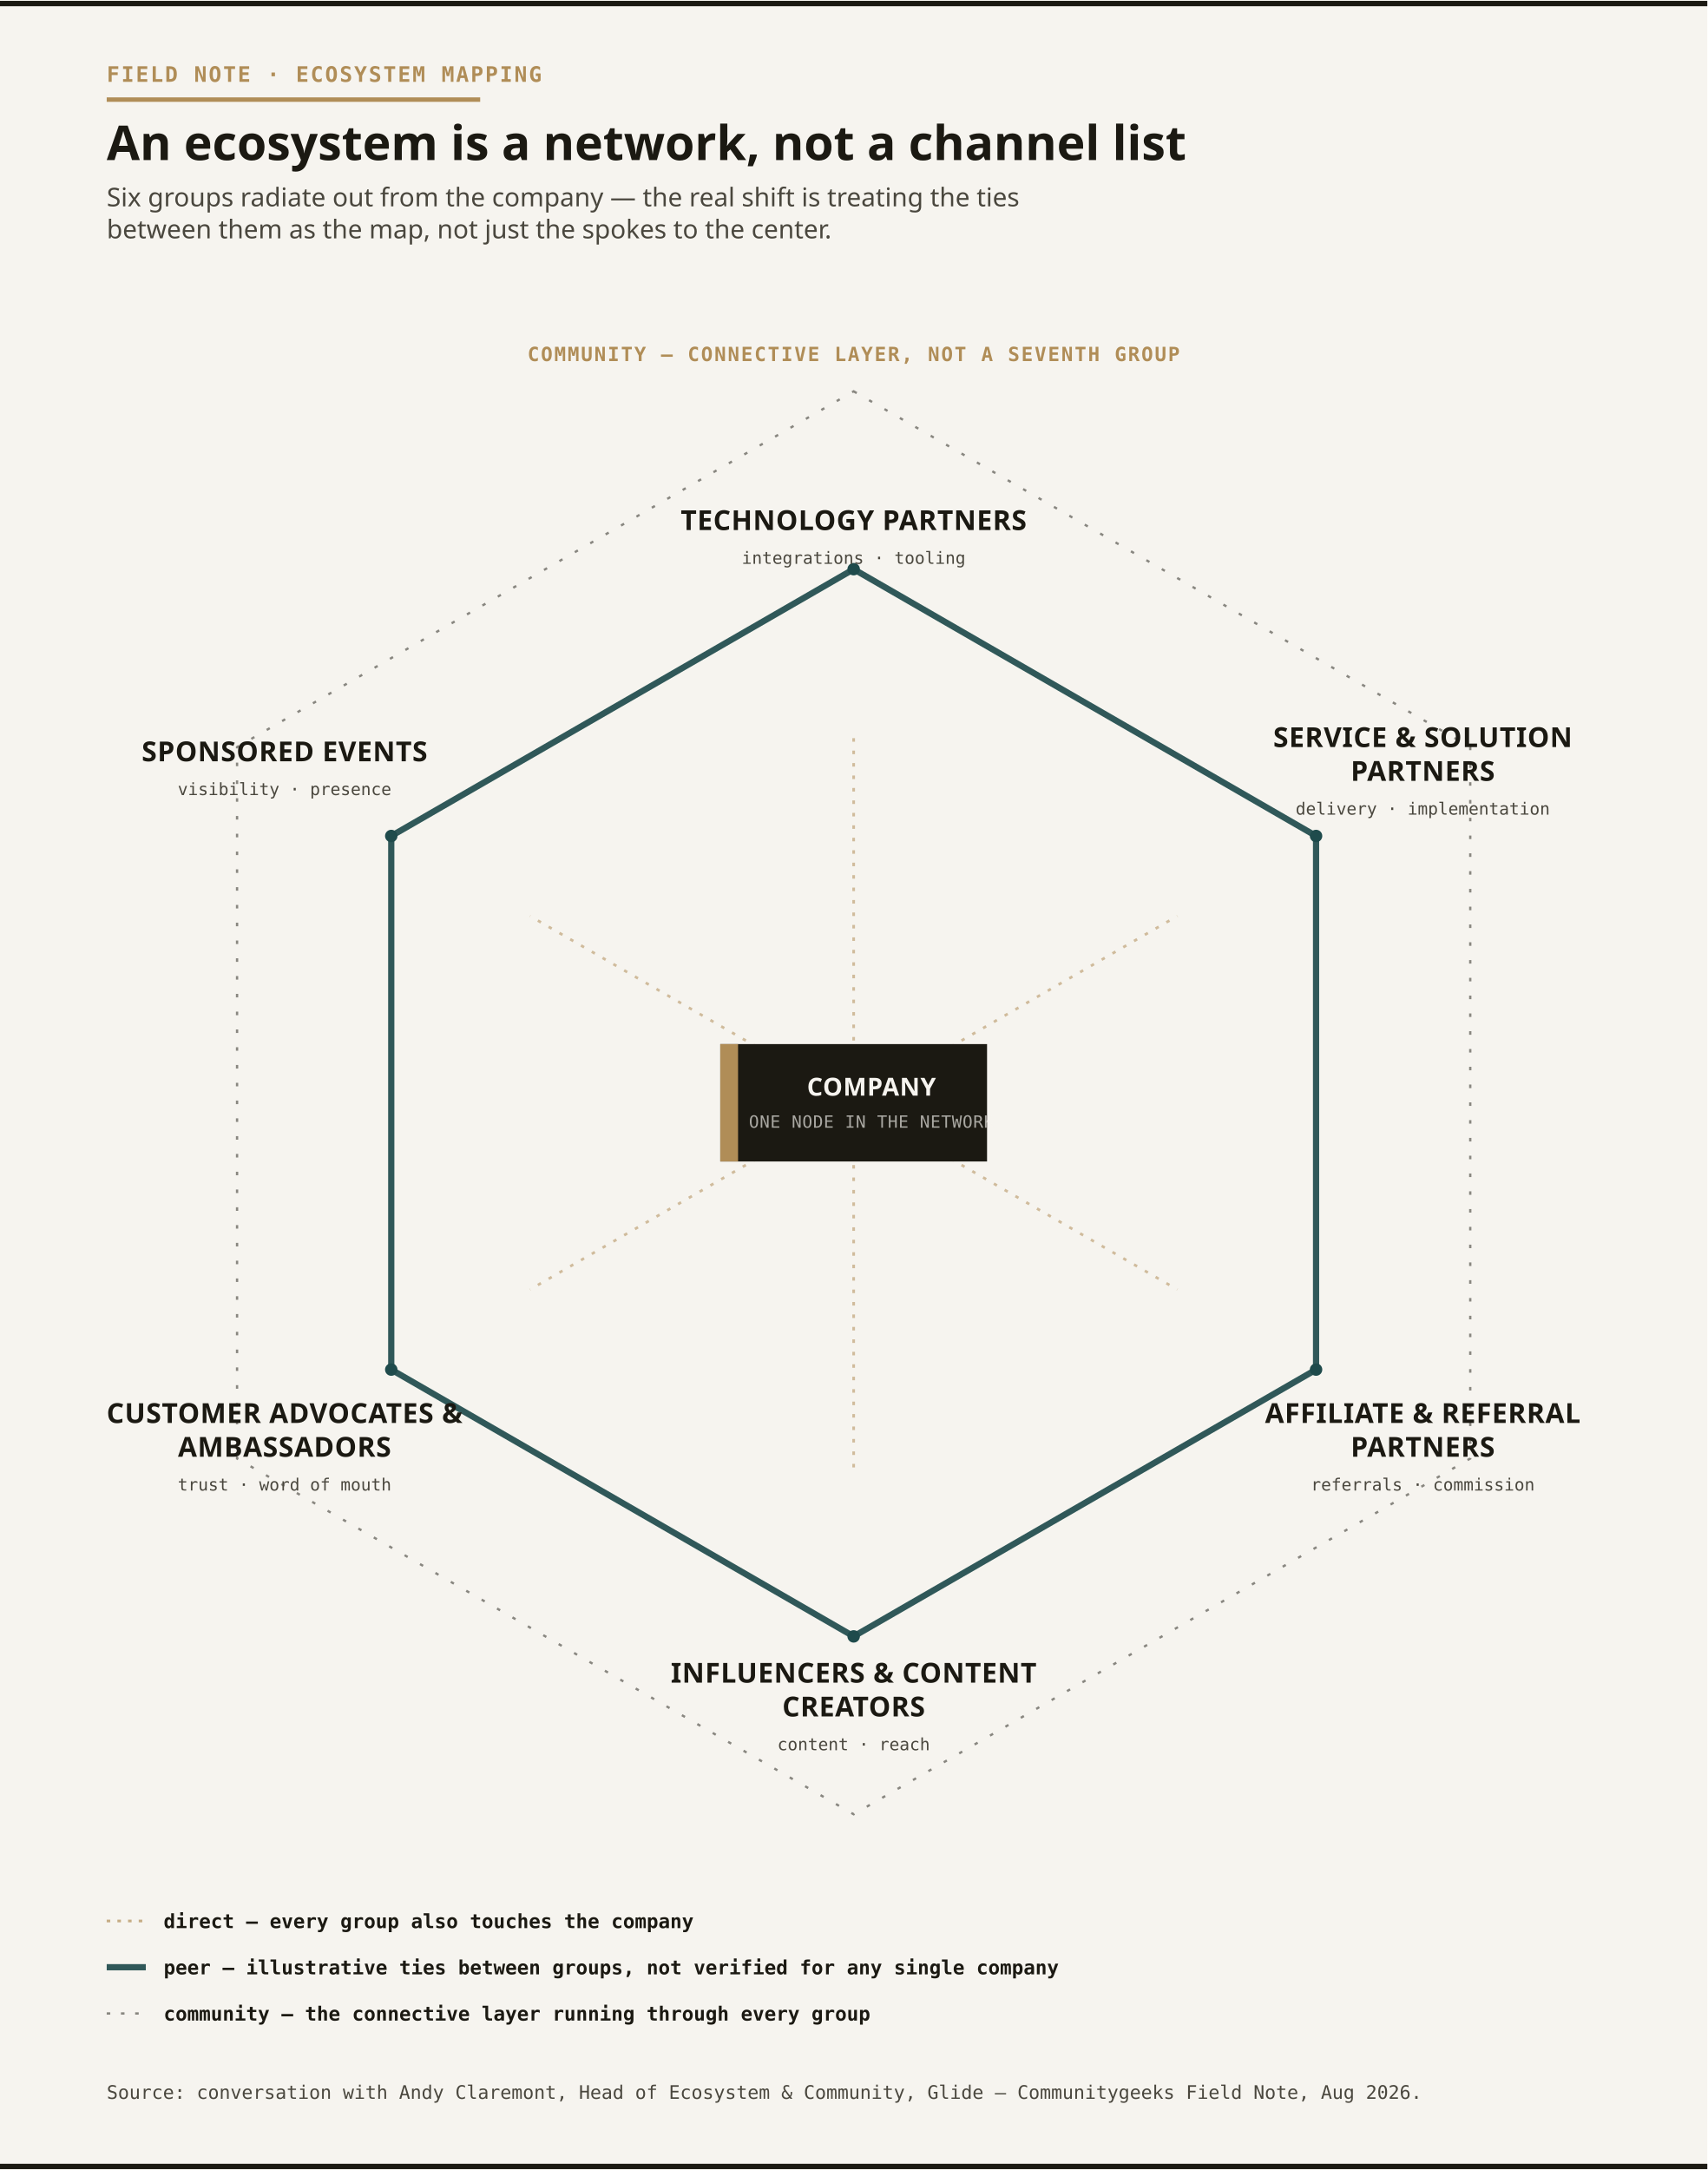
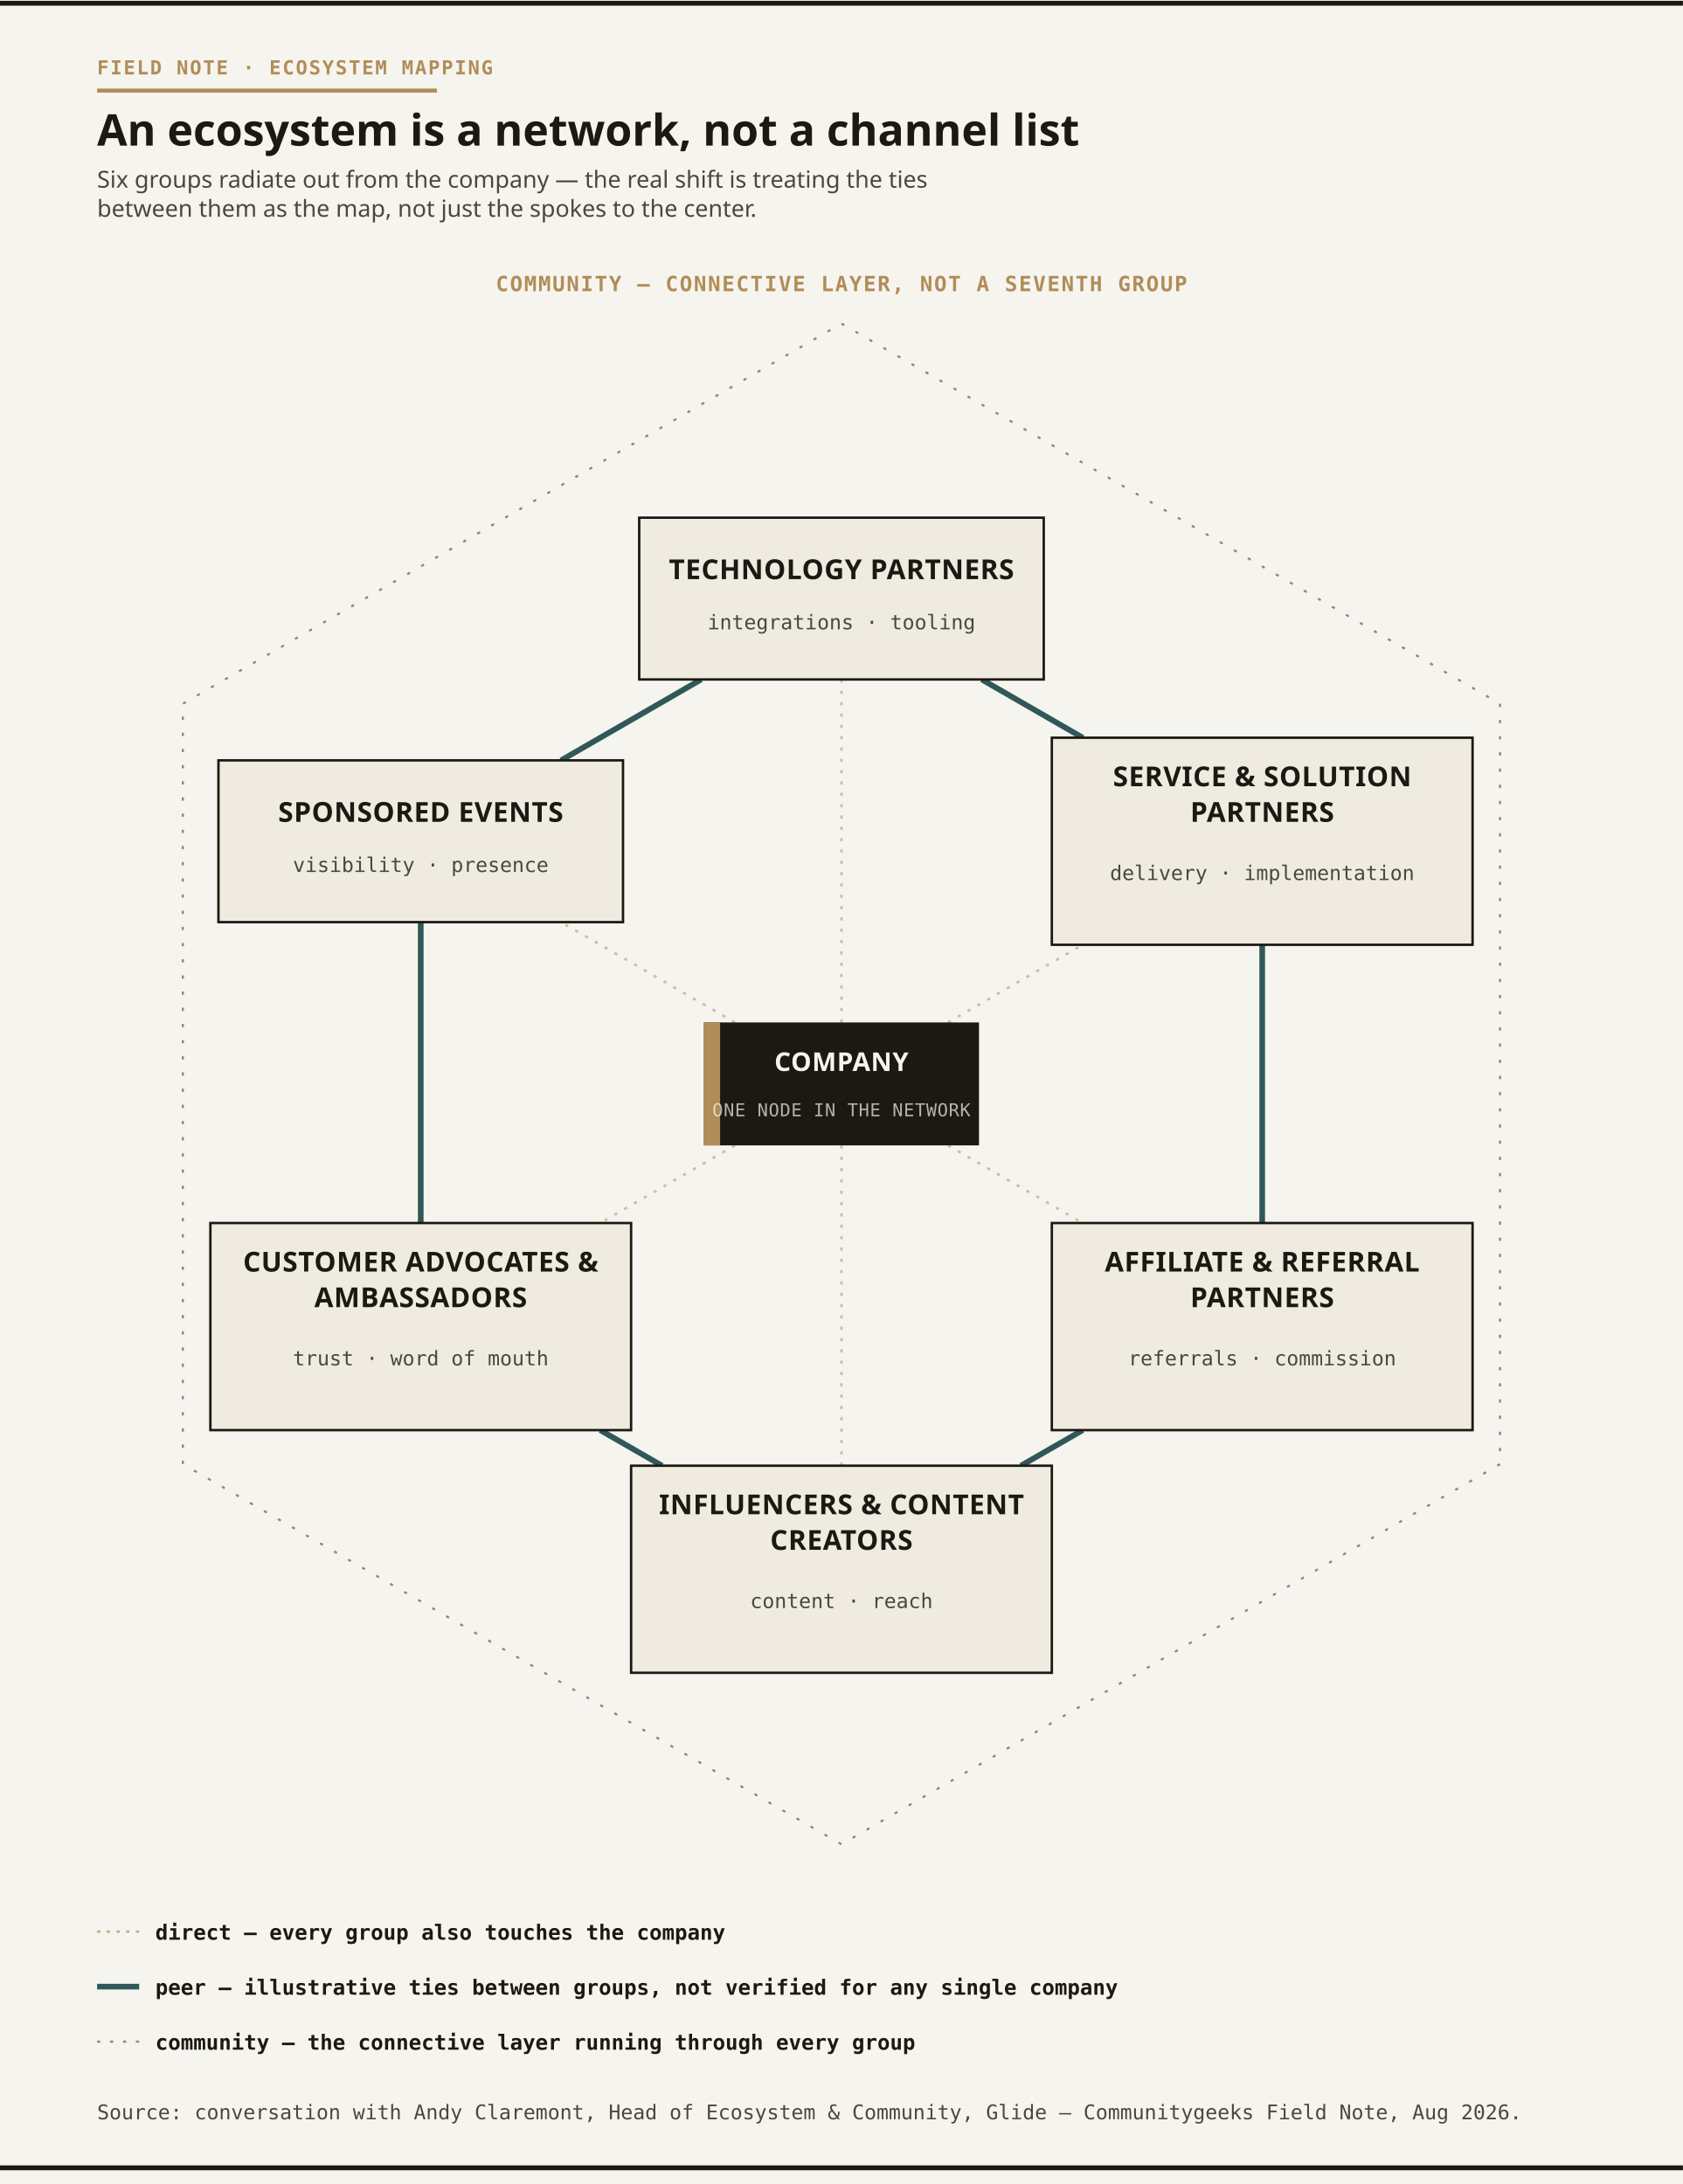
- <svg xmlns="http://www.w3.org/2000/svg" viewBox="0 0 960 1220" role="img" font-family="Archivo, sans-serif" aria-label="Diagram: a company at the center connected to six ecosystem groups — technology partners, service and solution partners, affiliate and referral partners, influencers and content creators, customer advocates and ambassadors, and sponsored events — with the ties between adjacent groups drawn as the dominant hexagonal network, the company as one subordinate node within it, and a single continuous connective frame for community running through every group equally. Source: conversation with Andy Claremont, Head of Ecosystem and Community, Glide.">
-   <rect x="0" y="0" width="960" height="1220" fill="#F6F4EF" />
-   <line x1="0" y1="2" x2="960" y2="2" stroke="#1B1912" stroke-width="3" />
+ <svg xmlns="http://www.w3.org/2000/svg" viewBox="0 0 1040 1350" role="img" font-family="Archivo, sans-serif" aria-label="Diagram: a company at the center connected to six ecosystem groups — technology partners, service and solution partners, affiliate and referral partners, influencers and content creators, customer advocates and ambassadors, and sponsored events — with the ties between adjacent groups drawn as the dominant hexagonal network, the company as one subordinate node within it, and a single continuous connective frame for community running through every group equally. Source: conversation with Andy Claremont, Head of Ecosystem and Community, Glide.">
+   <rect x="0" y="0" width="1040" height="1350" fill="#F6F4EF" />
+   <line x1="0" y1="2" x2="1040" y2="2" stroke="#1B1912" stroke-width="3" />
  <text x="60" y="46" font-family="'IBM Plex Mono', monospace" font-size="12" font-weight="700" letter-spacing="0.08em" fill="#B08D57">FIELD NOTE · ECOSYSTEM MAPPING</text>
  <line x1="60" y1="56" x2="270" y2="56" stroke="#B08D57" stroke-width="2.5" />
  <text x="60" y="90" font-family="Archivo, sans-serif" font-weight="700" font-size="27" fill="#1B1912">An ecosystem is a network, not a channel list</text>
  <text x="60" y="116" font-size="14.5" fill="#4A473E">Six groups radiate out from the company — the real shift is treating the ties</text>
  <text x="60" y="134" font-size="14.5" fill="#4A473E">between them as the map, not just the spokes to the center.</text>
-   <polygon points="480,220 826.7,420 826.7,820 480,1020 133.3,820 133.3,420" fill="none" stroke="#1B1912" stroke-width="1.3" stroke-dasharray="2 8" opacity="0.5" />
-   <text x="480" y="203" text-anchor="middle" font-family="'IBM Plex Mono', monospace" font-size="11" font-weight="700" letter-spacing="0.08em" fill="#B08D57">COMMUNITY — CONNECTIVE LAYER, NOT A SEVENTH GROUP</text>
-   <path d="M480,320 L740,470" fill="none" stroke="#1F4B4C" stroke-width="3.5" opacity="0.92" />
-   <path d="M740,470 L740,770" fill="none" stroke="#1F4B4C" stroke-width="3.5" opacity="0.92" />
-   <path d="M740,770 L480,920" fill="none" stroke="#1F4B4C" stroke-width="3.5" opacity="0.92" />
-   <path d="M480,920 L220,770" fill="none" stroke="#1F4B4C" stroke-width="3.5" opacity="0.92" />
-   <path d="M220,770 L220,470" fill="none" stroke="#1F4B4C" stroke-width="3.5" opacity="0.92" />
-   <path d="M220,470 L480,320" fill="none" stroke="#1F4B4C" stroke-width="3.5" opacity="0.92" />
-   <path d="M480,620 L480,410" fill="none" stroke="#B08D57" stroke-width="1.5" stroke-dasharray="2 5" opacity="0.55" />
-   <path d="M480,620 L662,515" fill="none" stroke="#B08D57" stroke-width="1.5" stroke-dasharray="2 5" opacity="0.55" />
-   <path d="M480,620 L662,725" fill="none" stroke="#B08D57" stroke-width="1.5" stroke-dasharray="2 5" opacity="0.55" />
-   <path d="M480,620 L480,830" fill="none" stroke="#B08D57" stroke-width="1.5" stroke-dasharray="2 5" opacity="0.55" />
-   <path d="M480,620 L298,725" fill="none" stroke="#B08D57" stroke-width="1.5" stroke-dasharray="2 5" opacity="0.55" />
-   <path d="M480,620 L298,515" fill="none" stroke="#B08D57" stroke-width="1.5" stroke-dasharray="2 5" opacity="0.55" />
-   <circle cx="480" cy="320" r="3.5" fill="#1F4B4C" />
-   <circle cx="740" cy="470" r="3.5" fill="#1F4B4C" />
-   <circle cx="740" cy="770" r="3.5" fill="#1F4B4C" />
-   <circle cx="480" cy="920" r="3.5" fill="#1F4B4C" />
-   <circle cx="220" cy="770" r="3.5" fill="#1F4B4C" />
-   <circle cx="220" cy="470" r="3.5" fill="#1F4B4C" />
-   <rect x="405" y="587" width="150" height="66" fill="#1B1912" />
-   <rect x="405" y="587" width="10" height="66" fill="#B08D57" />
-   <text x="490" y="616" text-anchor="middle" font-family="Archivo, sans-serif" font-weight="700" font-size="14" letter-spacing="0.02em" fill="#F6F4EF">COMPANY</text>
-   <text x="490" y="634" text-anchor="middle" font-family="'IBM Plex Mono', monospace" font-size="9.5" fill="#F6F4EF" opacity="0.65" letter-spacing="0.03em">ONE NODE IN THE NETWORK</text>
-   <text x="480" y="298" text-anchor="middle" font-weight="700" font-size="15.5" letter-spacing="0.02em" fill="#1B1912">TECHNOLOGY PARTNERS</text>
-   <text x="480" y="317" text-anchor="middle" font-family="'IBM Plex Mono', monospace" font-size="9.5" fill="#4A473E">integrations · tooling</text>
-   <text x="800" y="420" text-anchor="middle" font-weight="700" font-size="15.5" letter-spacing="0.02em" fill="#1B1912">SERVICE &amp; SOLUTION</text>
-   <text x="800" y="439" text-anchor="middle" font-weight="700" font-size="15.5" letter-spacing="0.02em" fill="#1B1912">PARTNERS</text>
-   <text x="800" y="458" text-anchor="middle" font-family="'IBM Plex Mono', monospace" font-size="9.5" fill="#4A473E">delivery · implementation</text>
-   <text x="800" y="800" text-anchor="middle" font-weight="700" font-size="15.5" letter-spacing="0.02em" fill="#1B1912">AFFILIATE &amp; REFERRAL</text>
-   <text x="800" y="819" text-anchor="middle" font-weight="700" font-size="15.5" letter-spacing="0.02em" fill="#1B1912">PARTNERS</text>
-   <text x="800" y="838" text-anchor="middle" font-family="'IBM Plex Mono', monospace" font-size="9.5" fill="#4A473E">referrals · commission</text>
-   <text x="480" y="946" text-anchor="middle" font-weight="700" font-size="15.5" letter-spacing="0.02em" fill="#1B1912">INFLUENCERS &amp; CONTENT</text>
-   <text x="480" y="965" text-anchor="middle" font-weight="700" font-size="15.5" letter-spacing="0.02em" fill="#1B1912">CREATORS</text>
-   <text x="480" y="984" text-anchor="middle" font-family="'IBM Plex Mono', monospace" font-size="9.5" fill="#4A473E">content · reach</text>
-   <text x="160" y="800" text-anchor="middle" font-weight="700" font-size="15.5" letter-spacing="0.02em" fill="#1B1912">CUSTOMER ADVOCATES &amp;</text>
-   <text x="160" y="819" text-anchor="middle" font-weight="700" font-size="15.5" letter-spacing="0.02em" fill="#1B1912">AMBASSADORS</text>
-   <text x="160" y="838" text-anchor="middle" font-family="'IBM Plex Mono', monospace" font-size="9.5" fill="#4A473E">trust · word of mouth</text>
-   <text x="160" y="428" text-anchor="middle" font-weight="700" font-size="15.5" letter-spacing="0.02em" fill="#1B1912">SPONSORED EVENTS</text>
-   <text x="160" y="447" text-anchor="middle" font-family="'IBM Plex Mono', monospace" font-size="9.5" fill="#4A473E">visibility · presence</text>
-   <line x1="60" y1="1080" x2="82" y2="1080" stroke="#B08D57" stroke-width="1.5" stroke-dasharray="2 4" opacity="0.7" />
-   <text x="92" y="1084" font-family="'IBM Plex Mono', monospace" font-size="11" font-weight="600" fill="#1B1912">direct — every group also touches the company</text>
-   <line x1="60" y1="1106" x2="82" y2="1106" stroke="#1F4B4C" stroke-width="3.5" opacity="0.92" />
-   <text x="92" y="1110" font-family="'IBM Plex Mono', monospace" font-size="11" font-weight="600" fill="#1B1912">peer — illustrative ties between groups, not verified for any single company</text>
-   <line x1="60" y1="1132" x2="82" y2="1132" stroke="#1B1912" stroke-width="1.3" stroke-dasharray="2 6" opacity="0.5" />
-   <text x="92" y="1136" font-family="'IBM Plex Mono', monospace" font-size="11" font-weight="600" fill="#1B1912">community — the connective layer running through every group</text>
-   <text x="60" y="1180" font-family="'IBM Plex Mono', monospace" font-size="10.5" fill="#4A473E">Source: conversation with Andy Claremont, Head of Ecosystem &amp; Community, Glide — Communitygeeks Field Note, Aug 2026.</text>
-   <line x1="0" y1="1218" x2="960" y2="1218" stroke="#1B1912" stroke-width="3" />
+   <polygon points="520,200 927,435 927,905 520,1140 113,905 113,435" fill="none" stroke="#1B1912" stroke-width="1.3" stroke-dasharray="2 8" opacity="0.5" />
+   <text x="520" y="180" text-anchor="middle" font-family="'IBM Plex Mono', monospace" font-size="13" font-weight="700" letter-spacing="0.07em" fill="#B08D57">COMMUNITY — CONNECTIVE LAYER, NOT A SEVENTH GROUP</text>
+   <path d="M606.7,420 L669.1,456" fill="none" stroke="#1F4B4C" stroke-width="3.5" opacity="0.92" />
+   <path d="M780,584 L780,756" fill="none" stroke="#1F4B4C" stroke-width="3.5" opacity="0.92" />
+   <path d="M669.1,884 L630.9,906" fill="none" stroke="#1F4B4C" stroke-width="3.5" opacity="0.92" />
+   <path d="M409.1,906 L370.9,884" fill="none" stroke="#1F4B4C" stroke-width="3.5" opacity="0.92" />
+   <path d="M260,756 L260,570" fill="none" stroke="#1F4B4C" stroke-width="3.5" opacity="0.92" />
+   <path d="M346.7,470 L433.3,420" fill="none" stroke="#1F4B4C" stroke-width="3.5" opacity="0.92" />
+   <path d="M520,632 L520,420" fill="none" stroke="#B08D57" stroke-width="1.5" stroke-dasharray="2 5" opacity="0.55" />
+   <path d="M585.8,632 L669.1,584" fill="none" stroke="#B08D57" stroke-width="1.5" stroke-dasharray="2 5" opacity="0.55" />
+   <path d="M585.8,708 L669.1,756" fill="none" stroke="#B08D57" stroke-width="1.5" stroke-dasharray="2 5" opacity="0.55" />
+   <path d="M520,708 L520,906" fill="none" stroke="#B08D57" stroke-width="1.5" stroke-dasharray="2 5" opacity="0.55" />
+   <path d="M454.2,708 L370.9,756" fill="none" stroke="#B08D57" stroke-width="1.5" stroke-dasharray="2 5" opacity="0.55" />
+   <path d="M454.2,632 L346.7,570" fill="none" stroke="#B08D57" stroke-width="1.5" stroke-dasharray="2 5" opacity="0.55" />
+   <rect x="435" y="632" width="170" height="76" fill="#1B1912" />
+   <rect x="435" y="632" width="10" height="76" fill="#B08D57" />
+   <text x="520" y="662" text-anchor="middle" font-family="Archivo, sans-serif" font-weight="700" font-size="16" letter-spacing="0.02em" fill="#F6F4EF">COMPANY</text>
+   <text x="520" y="690" text-anchor="middle" font-family="'IBM Plex Mono', monospace" font-size="11" fill="#F6F4EF" opacity="0.7" letter-spacing="0.03em">ONE NODE IN THE NETWORK</text>
+   <rect x="395" y="320" width="250" height="100" fill="#EFEBE1" stroke="#1B1912" stroke-width="1.5" />
+   <text x="520" y="358" text-anchor="middle" font-weight="700" font-size="17" letter-spacing="0.02em" fill="#1B1912">TECHNOLOGY PARTNERS</text>
+   <text x="520" y="389" text-anchor="middle" font-family="'IBM Plex Mono', monospace" font-size="12.5" fill="#4A473E">integrations · tooling</text>
+   <rect x="650" y="456" width="260" height="128" fill="#EFEBE1" stroke="#1B1912" stroke-width="1.5" />
+   <text x="780" y="486" text-anchor="middle" font-weight="700" font-size="17" letter-spacing="0.02em" fill="#1B1912">SERVICE &amp; SOLUTION</text>
+   <text x="780" y="508" text-anchor="middle" font-weight="700" font-size="17" letter-spacing="0.02em" fill="#1B1912">PARTNERS</text>
+   <text x="780" y="544" text-anchor="middle" font-family="'IBM Plex Mono', monospace" font-size="12.5" fill="#4A473E">delivery · implementation</text>
+   <rect x="650" y="756" width="260" height="128" fill="#EFEBE1" stroke="#1B1912" stroke-width="1.5" />
+   <text x="780" y="786" text-anchor="middle" font-weight="700" font-size="17" letter-spacing="0.02em" fill="#1B1912">AFFILIATE &amp; REFERRAL</text>
+   <text x="780" y="808" text-anchor="middle" font-weight="700" font-size="17" letter-spacing="0.02em" fill="#1B1912">PARTNERS</text>
+   <text x="780" y="844" text-anchor="middle" font-family="'IBM Plex Mono', monospace" font-size="12.5" fill="#4A473E">referrals · commission</text>
+   <rect x="390" y="906" width="260" height="128" fill="#EFEBE1" stroke="#1B1912" stroke-width="1.5" />
+   <text x="520" y="936" text-anchor="middle" font-weight="700" font-size="17" letter-spacing="0.02em" fill="#1B1912">INFLUENCERS &amp; CONTENT</text>
+   <text x="520" y="958" text-anchor="middle" font-weight="700" font-size="17" letter-spacing="0.02em" fill="#1B1912">CREATORS</text>
+   <text x="520" y="994" text-anchor="middle" font-family="'IBM Plex Mono', monospace" font-size="12.5" fill="#4A473E">content · reach</text>
+   <rect x="130" y="756" width="260" height="128" fill="#EFEBE1" stroke="#1B1912" stroke-width="1.5" />
+   <text x="260" y="786" text-anchor="middle" font-weight="700" font-size="17" letter-spacing="0.02em" fill="#1B1912">CUSTOMER ADVOCATES &amp;</text>
+   <text x="260" y="808" text-anchor="middle" font-weight="700" font-size="17" letter-spacing="0.02em" fill="#1B1912">AMBASSADORS</text>
+   <text x="260" y="844" text-anchor="middle" font-family="'IBM Plex Mono', monospace" font-size="12.5" fill="#4A473E">trust · word of mouth</text>
+   <rect x="135" y="470" width="250" height="100" fill="#EFEBE1" stroke="#1B1912" stroke-width="1.5" />
+   <text x="260" y="508" text-anchor="middle" font-weight="700" font-size="17" letter-spacing="0.02em" fill="#1B1912">SPONSORED EVENTS</text>
+   <text x="260" y="539" text-anchor="middle" font-family="'IBM Plex Mono', monospace" font-size="12.5" fill="#4A473E">visibility · presence</text>
+   <line x1="60" y1="1194" x2="86" y2="1194" stroke="#B08D57" stroke-width="1.5" stroke-dasharray="2 4" opacity="0.7" />
+   <text x="96" y="1199" font-family="'IBM Plex Mono', monospace" font-size="13" font-weight="600" fill="#1B1912">direct — every group also touches the company</text>
+   <line x1="60" y1="1228" x2="86" y2="1228" stroke="#1F4B4C" stroke-width="3.5" opacity="0.92" />
+   <text x="96" y="1233" font-family="'IBM Plex Mono', monospace" font-size="13" font-weight="600" fill="#1B1912">peer — illustrative ties between groups, not verified for any single company</text>
+   <line x1="60" y1="1262" x2="86" y2="1262" stroke="#1B1912" stroke-width="1.3" stroke-dasharray="2 6" opacity="0.5" />
+   <text x="96" y="1267" font-family="'IBM Plex Mono', monospace" font-size="13" font-weight="600" fill="#1B1912">community — the connective layer running through every group</text>
+   <text x="60" y="1310" font-family="'IBM Plex Mono', monospace" font-size="12.5" fill="#4A473E">Source: conversation with Andy Claremont, Head of Ecosystem &amp; Community, Glide — Communitygeeks Field Note, Aug 2026.</text>
+   <line x1="0" y1="1340" x2="1040" y2="1340" stroke="#1B1912" stroke-width="3" />
</svg>
